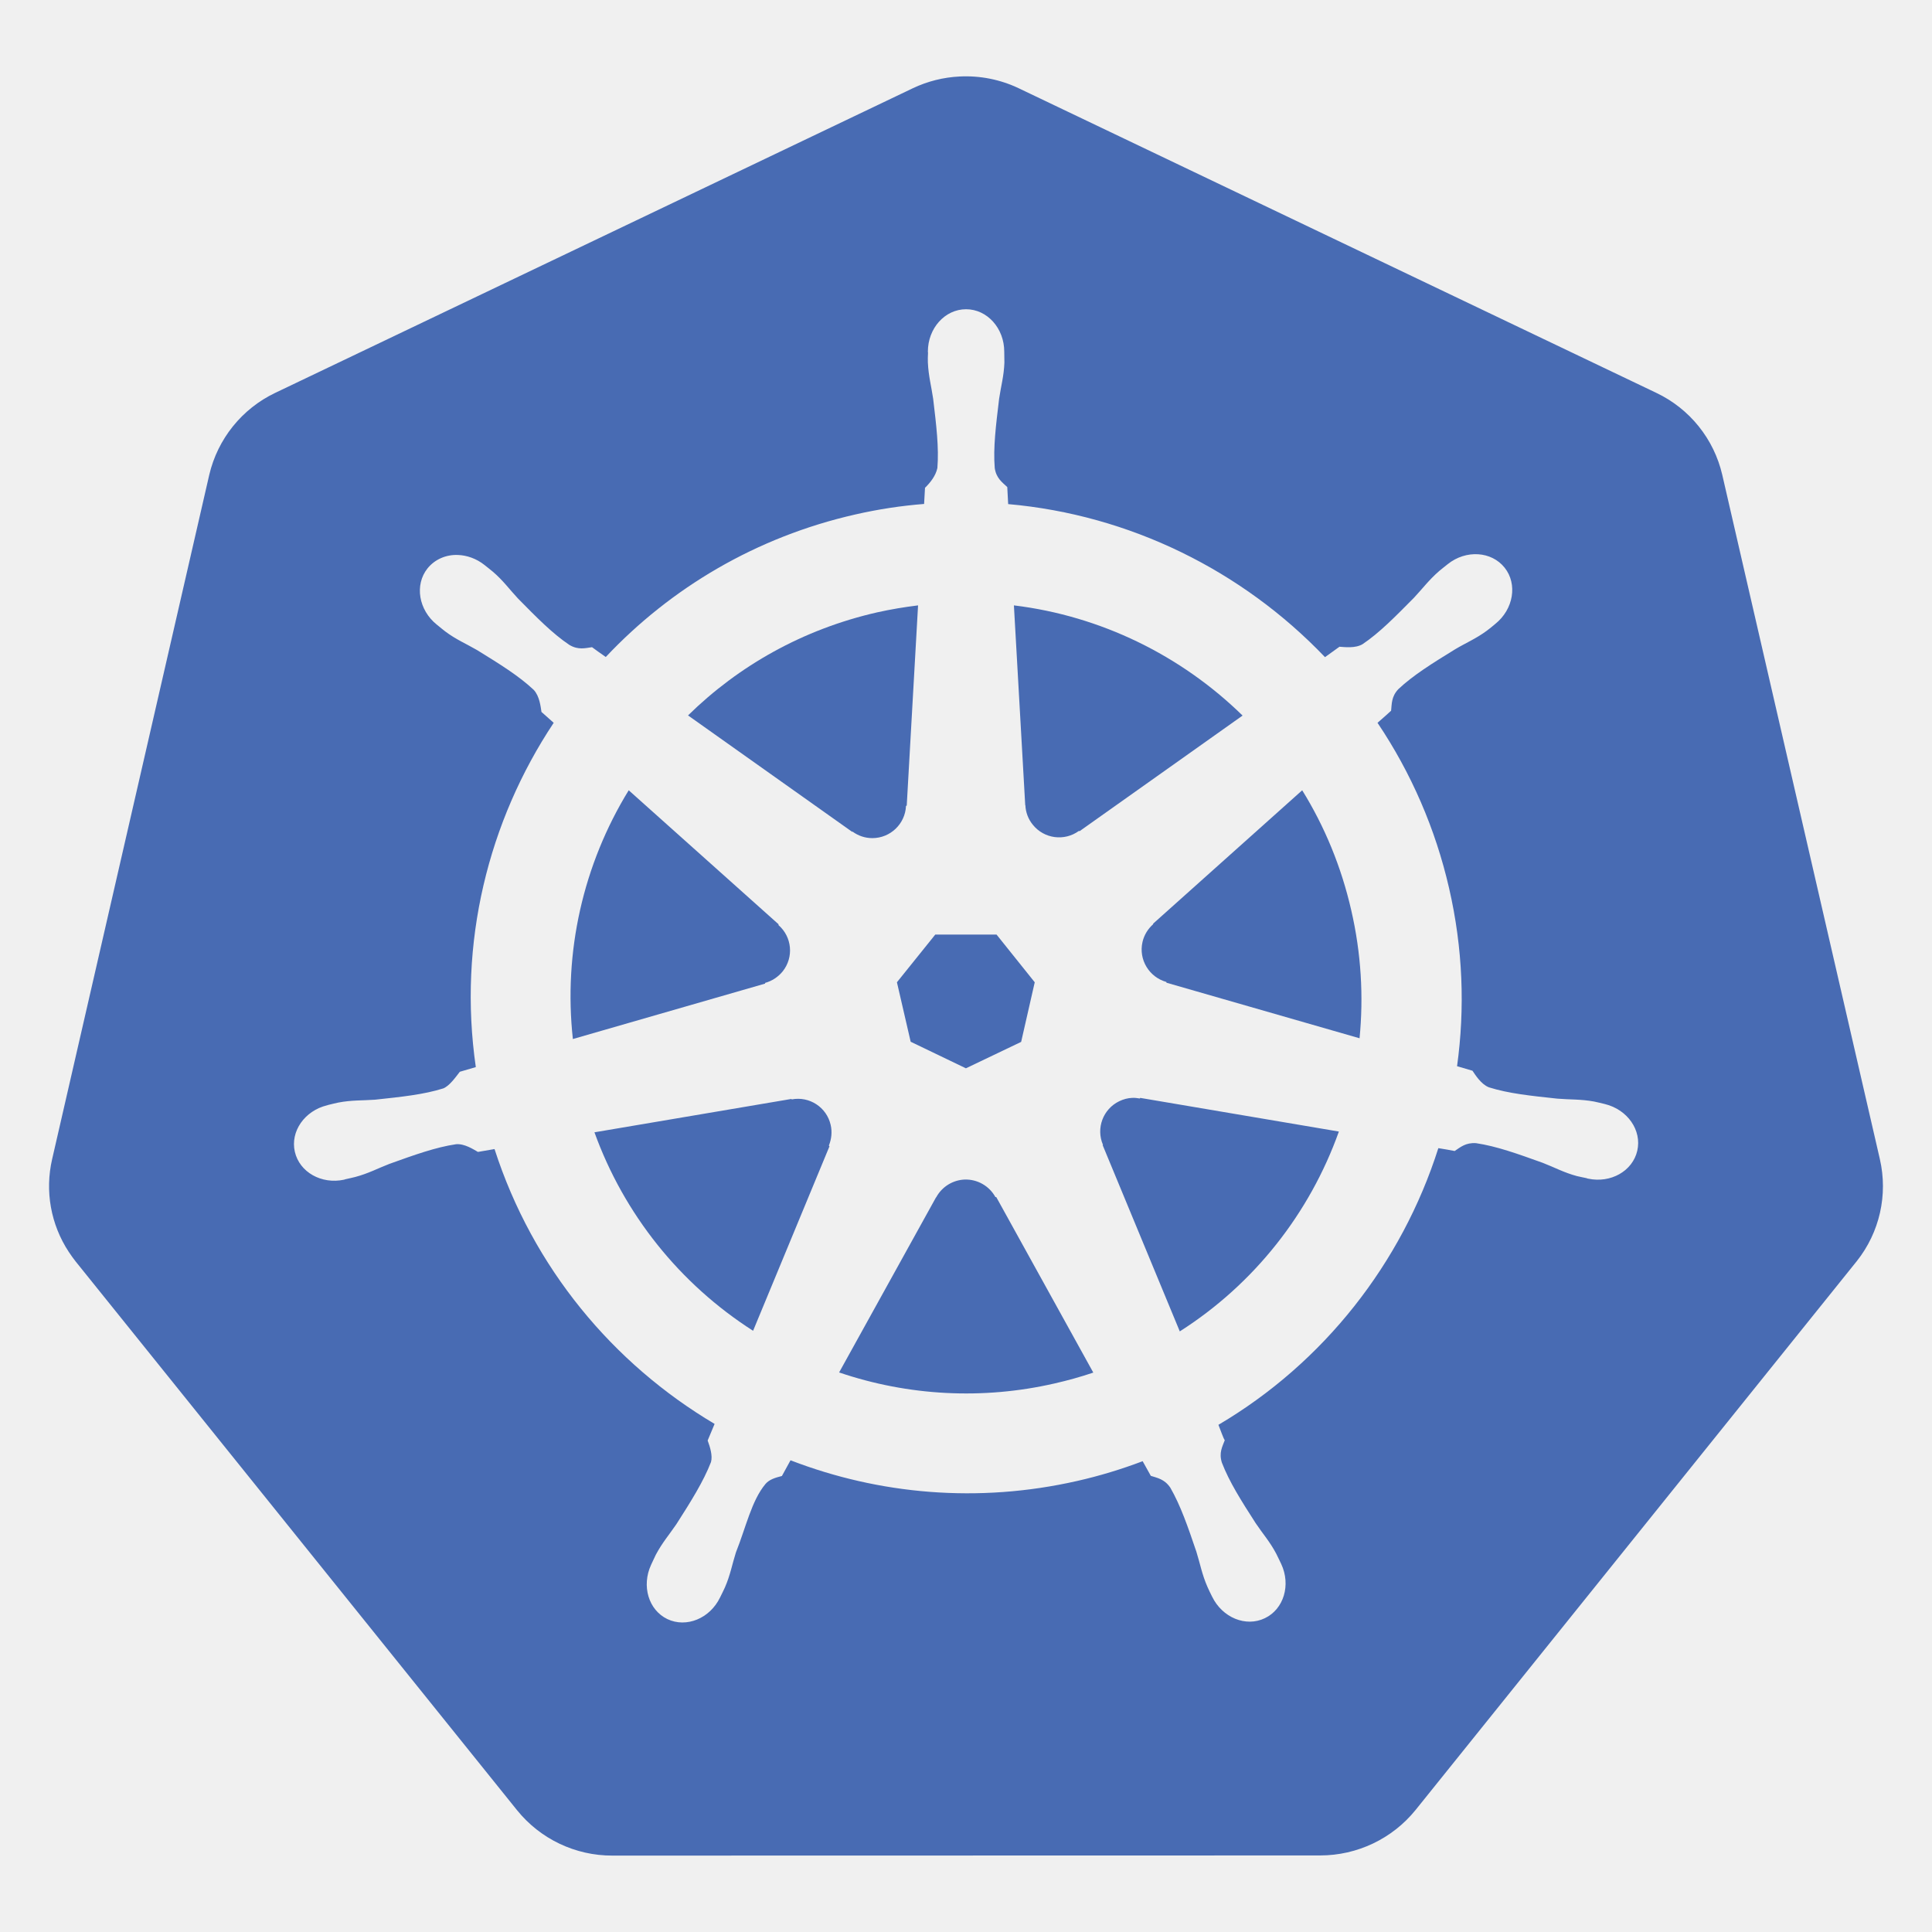
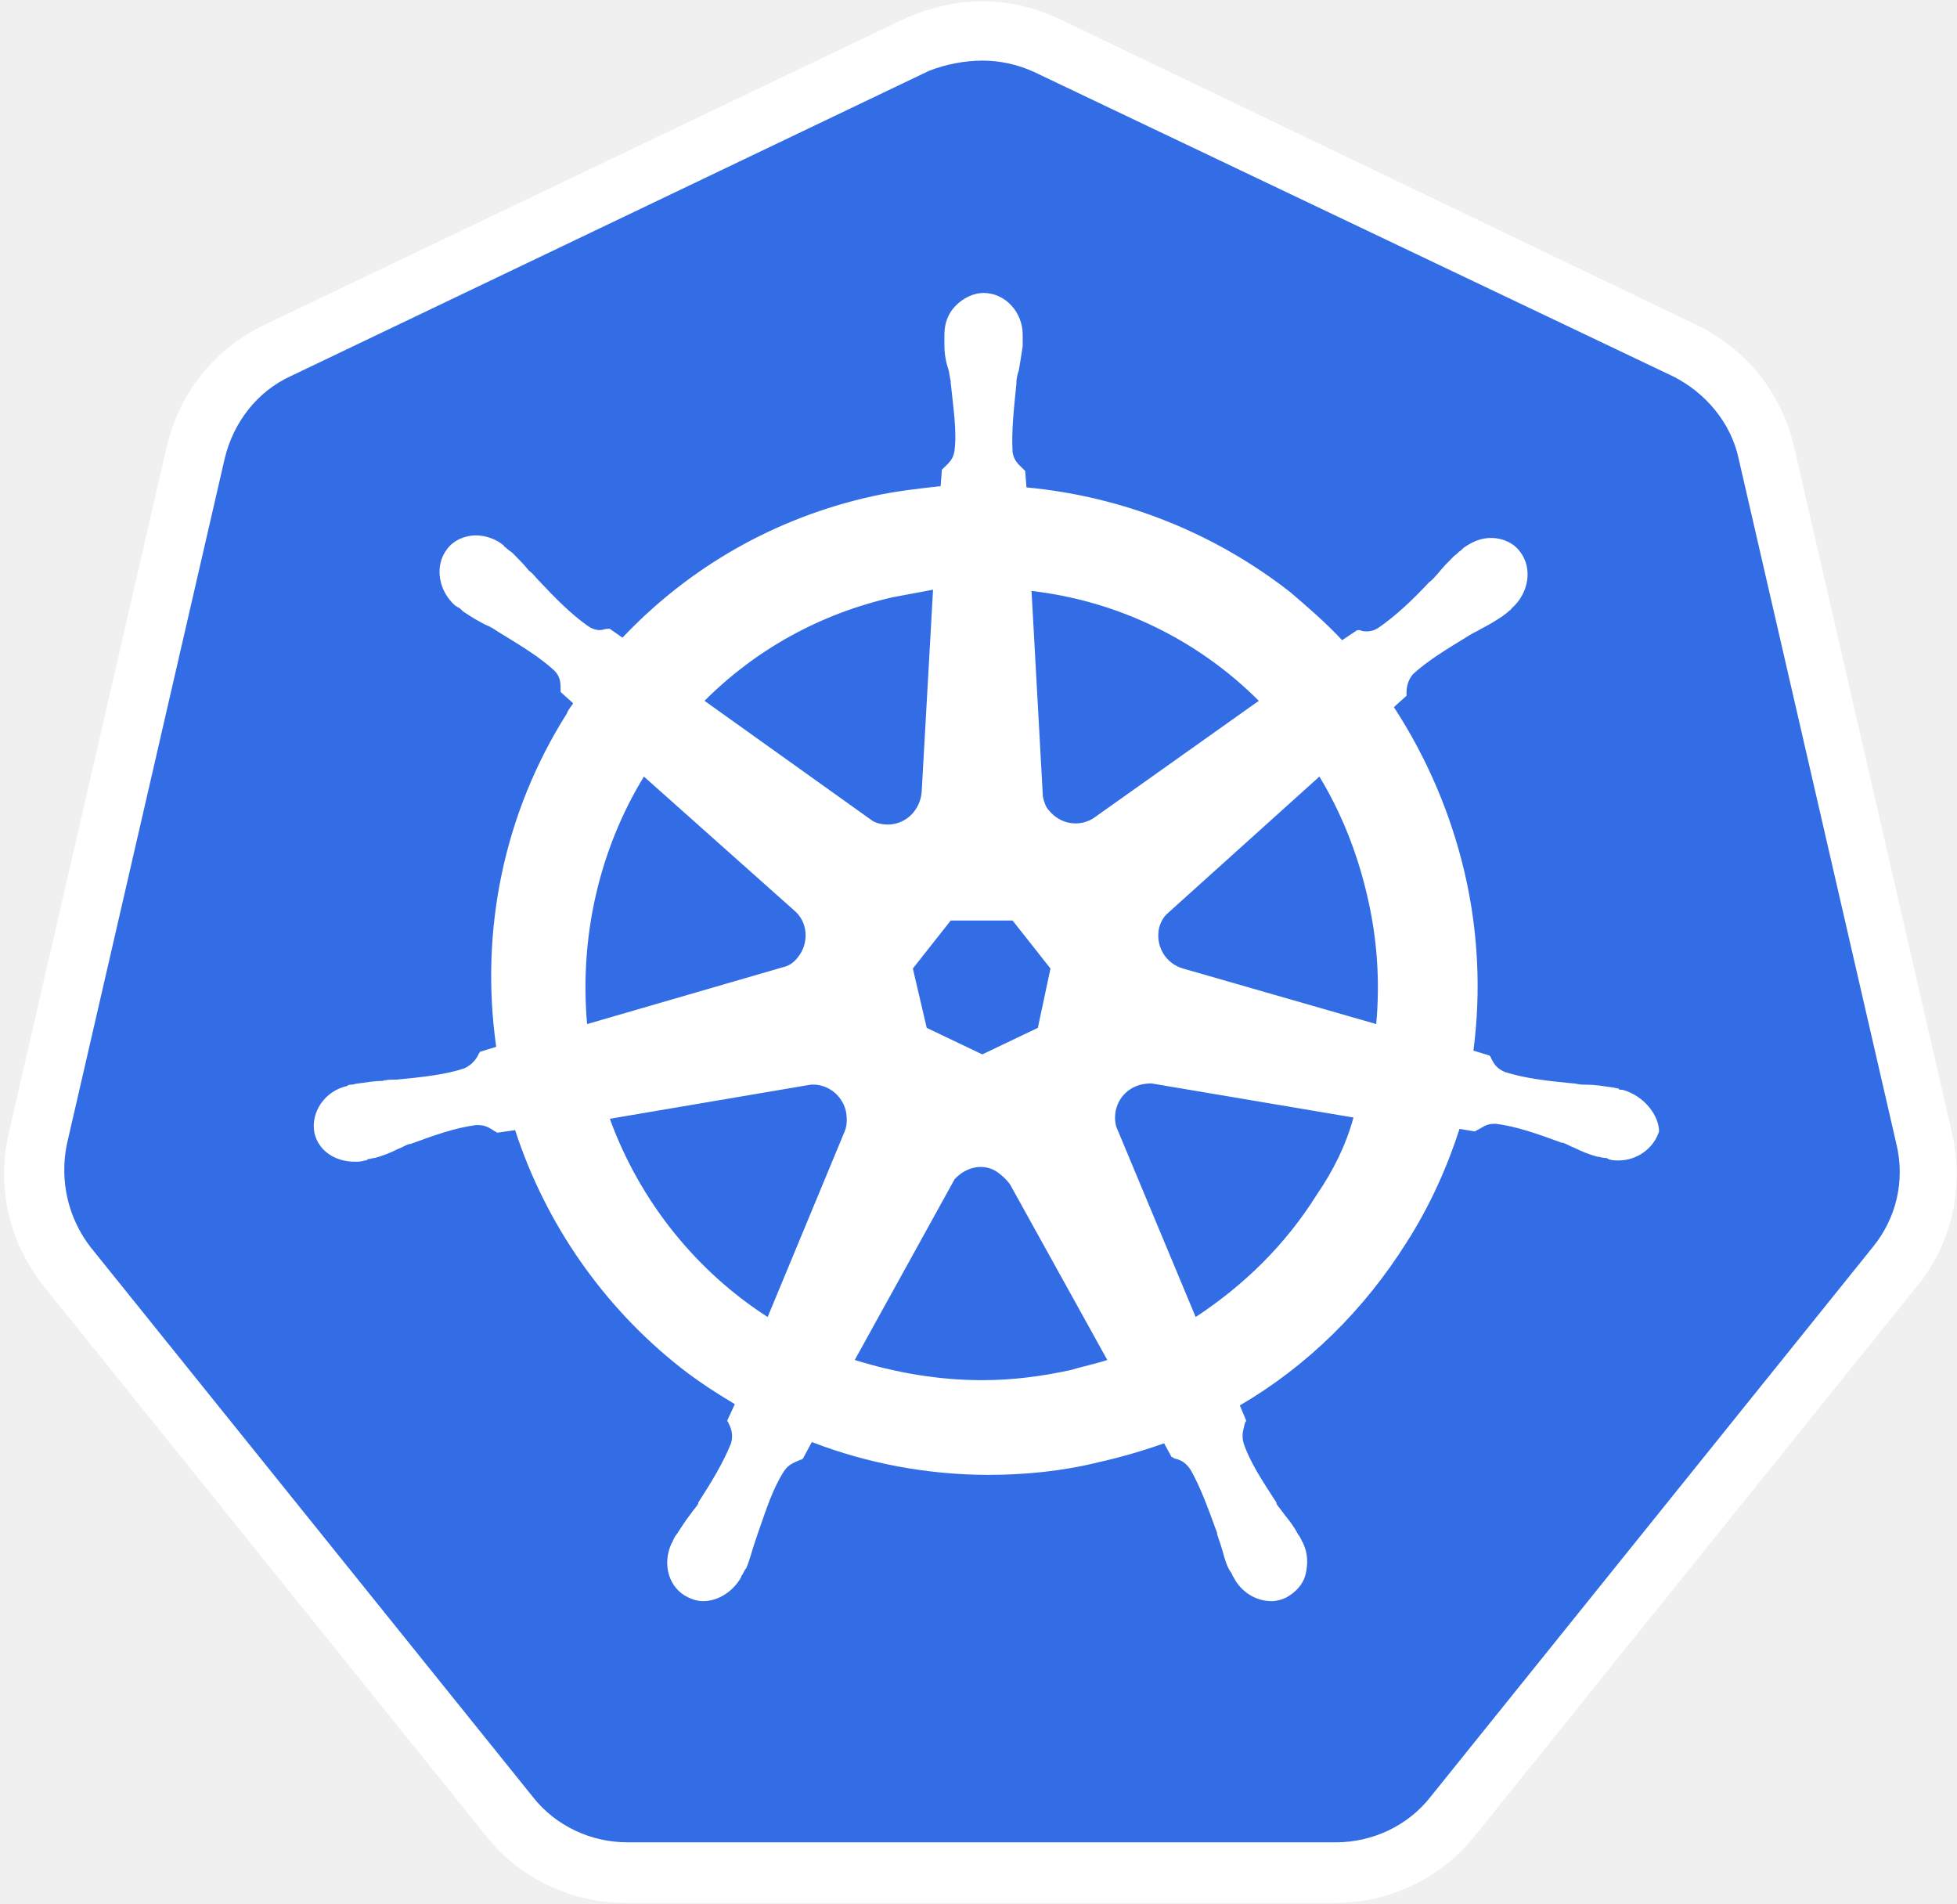
- <svg xmlns="http://www.w3.org/2000/svg" viewBox="0 0 128 128">
-   <g fill="#486bb3">
-     <path d="M56.484 55.098c.37.27.82.43 1.31.43 1.2 0 2.18-.95 2.23-2.13l.05-.03.75-13.26c-.9.11-1.8.26-2.7.46-4.93 1.12-9.2 3.55-12.54 6.83l10.87 7.71.03-.01zm-1.45 19.43a2.218 2.218 0 0 0-2.58-1.69l-.02-.03-13.05 2.21a26.15 26.15 0 0 0 10.51 13.15l5.06-12.22-.04-.05c.17-.42.23-.89.12-1.37zm-4.34-9.41c.44-.12.85-.38 1.16-.76.75-.94.62-2.29-.28-3.07l.01-.05-9.93-8.88a26.07 26.07 0 0 0-3.7 16.48l12.73-3.67.01-.05zm9.64 3.9 3.66 1.76 3.66-1.75.9-3.95-2.53-3.16h-4.06l-2.54 3.16zm7.6-15.67c.02.46.18.91.49 1.29.75.94 2.1 1.11 3.06.41l.04.02 10.8-7.66c-4.08-3.99-9.4-6.6-15.15-7.3l.75 13.24h.01zm7.58 19.43c-.17-.03-.34-.05-.51-.04-.29.01-.58.09-.85.22a2.23 2.23 0 0 0-1.08 2.89l-.02.02 5.11 12.34c4.93-3.14 8.61-7.83 10.54-13.24l-13.16-2.23-.03.04zm-9.56 6.54a2.246 2.246 0 0 0-2.04-1.17c-.77.03-1.5.46-1.89 1.18h-.01l-6.42 11.6a26.16 26.16 0 0 0 14.27.73c.88-.2 1.74-.44 2.57-.72l-6.43-11.63h-.05z" />
-     <path d="m124.544 76.788-10.44-45.33a8.012 8.012 0 0 0-4.37-5.43l-42.24-20.18a8.157 8.157 0 0 0-3.92-.78 8.15 8.15 0 0 0-3.1.78l-42.24 20.18a8.055 8.055 0 0 0-4.37 5.43l-10.41 45.34a7.92 7.92 0 0 0 1.1 6.14c.14.22.3.43.46.64l29.24 36.35a8.087 8.087 0 0 0 6.32 3.01l46.89-.01c2.46 0 4.78-1.11 6.32-3.01l29.23-36.36a7.981 7.981 0 0 0 1.53-6.77zm-16.07-.55c-.31 1.35-1.76 2.17-3.26 1.85-.01 0-.03 0-.04-.01-.02 0-.03-.01-.05-.02-.21-.05-.47-.09-.65-.14-.86-.23-1.49-.58-2.27-.88-1.67-.6-3.06-1.1-4.41-1.3-.69-.05-1.04.27-1.42.52-.18-.04-.75-.14-1.08-.19-2.42 7.61-7.58 14.21-14.57 18.33.12.29.33.91.42 1.02-.16.43-.4.83-.19 1.49.49 1.27 1.28 2.52 2.24 4.01.46.69.94 1.22 1.36 2.02.1.19.23.48.33.68.65 1.39.17 2.99-1.08 3.59-1.26.61-2.82-.03-3.5-1.43-.1-.2-.23-.46-.31-.65-.36-.82-.48-1.52-.73-2.32-.57-1.68-1.05-3.07-1.73-4.25-.39-.57-.86-.64-1.29-.78-.08-.14-.38-.69-.54-.97-1.4.53-2.84.97-4.34 1.31-6.56 1.49-13.13.89-18.99-1.37l-.57 1.04c-.43.11-.84.23-1.09.53-.92 1.1-1.29 2.86-1.96 4.54-.25.79-.37 1.5-.73 2.32-.08.19-.22.45-.31.64v.01l-.01.01c-.67 1.39-2.23 2.03-3.49 1.43-1.25-.6-1.72-2.2-1.08-3.59.1-.2.22-.49.32-.68.42-.79.89-1.33 1.36-2.02.96-1.5 1.8-2.84 2.29-4.11.12-.42-.06-1-.22-1.43l.46-1.1c-6.73-3.99-12.04-10.34-14.58-18.21l-1.1.19c-.3-.17-.89-.56-1.45-.51-1.35.2-2.74.7-4.41 1.3-.78.3-1.4.64-2.27.87-.18.05-.44.1-.65.15-.02 0-.03.01-.05.02-.01 0-.03 0-.04.01-1.5.32-2.95-.5-3.26-1.85-.31-1.35.65-2.72 2.14-3.08.01 0 .03-.01.04-.01.01 0 .01 0 .02-.01.21-.05.48-.12.68-.16.88-.17 1.6-.13 2.43-.19 1.77-.19 3.23-.34 4.53-.75.41-.17.81-.74 1.09-1.1l1.06-.31c-1.19-8.22.82-16.28 5.16-22.81l-.81-.72c-.05-.32-.12-1.04-.51-1.46-.99-.93-2.25-1.71-3.76-2.64-.72-.42-1.38-.69-2.1-1.23-.15-.11-.36-.29-.52-.42-.01-.01-.03-.02-.04-.03-1.21-.97-1.49-2.64-.62-3.73.49-.61 1.24-.92 2.01-.89.6.02 1.23.24 1.76.66.17.14.41.32.56.45.68.58 1.09 1.16 1.66 1.77 1.25 1.27 2.28 2.32 3.41 3.08.59.35 1.05.21 1.5.15.15.11.63.46.91.65 4.3-4.57 9.96-7.95 16.52-9.44 1.53-.35 3.05-.58 4.57-.7l.06-1.07c.34-.33.71-.79.82-1.31.11-1.36-.07-2.82-.28-4.59-.12-.82-.31-1.51-.35-2.4-.01-.18 0-.44.01-.65 0-.02-.01-.05-.01-.07 0-1.55 1.13-2.81 2.53-2.81s2.53 1.26 2.53 2.81c0 .22.01.52.01.72-.03.89-.23 1.58-.35 2.4-.21 1.76-.4 3.23-.29 4.59.1.68.5.95.83 1.26.01.18.04.79.06 1.13 8.04.71 15.5 4.39 20.99 10.14l.96-.69c.33.02 1.04.12 1.53-.17 1.13-.76 2.16-1.82 3.41-3.08.57-.61.99-1.18 1.67-1.77.15-.13.39-.31.56-.45 1.21-.97 2.9-.86 3.77.23s.59 2.76-.62 3.73c-.17.14-.39.33-.56.45-.72.53-1.38.8-2.1 1.23-1.51.93-2.77 1.71-3.76 2.64-.47.5-.43.98-.48 1.43-.14.13-.63.57-.9.8a32.75 32.75 0 0 1 4.74 10.95c.92 3.99 1.06 7.97.53 11.8l1.02.3c.18.26.56.89 1.09 1.1 1.3.41 2.76.56 4.53.75.83.07 1.55.03 2.43.19.21.04.52.12.73.17 1.5.37 2.45 1.74 2.14 3.09z" />
-     <path d="m86.274 52.358-9.88 8.84.01.03c-.34.3-.6.7-.71 1.18-.27 1.17.44 2.33 1.58 2.65l.01.05 12.79 3.68c.27-2.76.11-5.62-.55-8.48-.66-2.89-1.77-5.56-3.25-7.95z" />
-   </g>
+ <svg xmlns="http://www.w3.org/2000/svg" xml:space="preserve" style="fill-rule:evenodd;clip-rule:evenodd;stroke-linejoin:round;stroke-miterlimit:2" viewBox="0 0 256 249">
+   <path d="M82.085 244.934c-5.946 0-11.561-2.642-15.36-7.432L8.919 165.657c-3.799-4.79-5.285-10.901-3.799-16.847l20.645-89.682c1.321-5.946 5.285-10.736 10.736-13.378l83.571-39.969c2.643-1.322 5.616-1.982 8.589-1.982 2.973 0 5.945.66 8.588 1.982l83.572 39.804c5.45 2.642 9.414 7.432 10.735 13.378l20.645 89.682c1.322 5.946 0 12.057-3.798 16.847l-57.807 71.845c-3.799 4.624-9.414 7.432-15.36 7.432l-93.151.165Z" style="fill:#326de6;fill-rule:nonzero" />
+   <path d="M128.495 7.928c2.313 0 4.625.495 6.772 1.486l83.572 39.804c4.294 2.147 7.597 6.111 8.588 10.736l20.645 89.682c1.156 4.79 0 9.745-3.138 13.543l-57.806 71.846c-2.973 3.798-7.598 5.945-12.387 5.945H82.085c-4.79 0-9.414-2.147-12.387-5.945l-57.806-71.846c-2.973-3.798-4.129-8.753-3.138-13.543l20.645-89.682c1.156-4.79 4.294-8.754 8.588-10.736l83.572-39.969c2.147-.826 4.624-1.321 6.936-1.321Zm0-7.763c-3.468 0-6.936.826-10.24 2.312L34.684 42.446c-6.607 3.139-11.231 8.919-12.883 16.021L1.156 148.15c-1.651 7.102 0 14.369 4.625 20.149l57.806 71.846c4.459 5.615 11.231 8.753 18.333 8.753h92.655c7.102 0 13.874-3.138 18.333-8.753l57.807-71.846c4.624-5.615 6.276-13.047 4.624-20.149l-20.645-89.683c-1.651-7.102-6.276-12.882-12.882-16.021L138.57 2.477C135.432.991 131.964.165 128.495.165Z" style="fill:#fff;fill-rule:nonzero" />
+   <path d="M212.232 142.534h-.165c-.165 0-.33 0-.33-.165-.331 0-.661-.165-.991-.165-1.156-.165-2.147-.33-3.138-.33-.496 0-.991 0-1.652-.166h-.165c-3.468-.33-6.276-.66-8.919-1.486-1.156-.496-1.486-1.156-1.817-1.817 0-.165-.165-.165-.165-.33l-2.147-.661a65.326 65.326 0 0 0-1.156-23.288 68.074 68.074 0 0 0-9.249-21.636l1.652-1.486v-.33c0-.826.165-1.652.825-2.478 1.982-1.817 4.46-3.303 7.433-5.12.495-.33.991-.495 1.486-.826.991-.495 1.817-.991 2.808-1.651.165-.165.495-.331.826-.661.165-.165.33-.165.33-.33 2.312-1.982 2.808-5.285 1.156-7.433-.826-1.156-2.312-1.816-3.799-1.816-1.321 0-2.477.495-3.633 1.321l-.33.33c-.331.165-.496.496-.826.661-.826.826-1.487 1.486-2.147 2.312-.331.331-.661.826-1.156 1.156-2.313 2.478-4.46 4.46-6.607 5.946-.495.33-.991.496-1.486.496-.331 0-.661 0-.991-.166h-.331l-1.982 1.322c-2.147-2.312-4.459-4.294-6.771-6.276a65.957 65.957 0 0 0-34.519-13.709l-.165-2.147-.33-.33c-.496-.496-1.156-.991-1.322-2.147-.165-2.643.166-5.616.496-8.919v-.165c0-.496.165-1.156.33-1.652.165-.991.33-1.982.496-3.138v-1.486c0-2.973-2.313-5.451-5.12-5.451-1.322 0-2.643.661-3.634 1.652-.991.991-1.486 2.312-1.486 3.799v1.321c0 1.156.165 2.147.495 3.138.165.496.165.991.33 1.652v.165c.331 3.303.826 6.276.496 8.919-.165 1.156-.826 1.651-1.321 2.147l-.331.33-.165 2.147c-2.973.33-5.946.661-8.919 1.321-12.717 2.808-23.948 9.249-32.701 18.498l-1.652-1.156h-.33c-.331 0-.661.165-.991.165-.496 0-.991-.165-1.487-.495-2.147-1.486-4.294-3.634-6.606-6.111-.331-.33-.661-.826-1.156-1.156-.661-.826-1.322-1.487-2.148-2.312-.165-.166-.495-.331-.825-.661-.165-.165-.331-.165-.331-.33a5.77 5.77 0 0 0-3.633-1.322c-1.487 0-2.973.661-3.799 1.817-1.652 2.147-1.156 5.45 1.156 7.432.165 0 .165.166.331.166.33.165.495.495.825.66a24.895 24.895 0 0 0 2.808 1.652c.496.165.991.495 1.487.826 2.972 1.816 5.45 3.303 7.432 5.12.826.825.826 1.651.826 2.477v.33l1.651 1.487c-.33.495-.66.826-.826 1.321-8.258 13.048-11.396 28.408-9.249 43.603l-2.147.66c0 .166-.165.166-.165.331-.33.66-.826 1.321-1.817 1.816-2.477.826-5.45 1.157-8.918 1.487h-.166c-.495 0-1.156 0-1.651.165-.991 0-1.982.165-3.138.33-.331 0-.661.166-.991.166-.165 0-.33 0-.496.165-2.973.66-4.789 3.468-4.294 6.111.496 2.312 2.643 3.798 5.285 3.798.496 0 .826 0 1.322-.165.165 0 .33 0 .33-.165.33 0 .661-.165.991-.165a15.913 15.913 0 0 0 2.973-1.156c.495-.165.991-.496 1.486-.661h.165c3.138-1.156 5.946-2.147 8.589-2.477h.33c.991 0 1.652.495 2.147.826.165 0 .165.165.331.165l2.312-.331c3.964 12.222 11.561 23.123 21.636 31.051 2.312 1.816 4.624 3.303 7.102 4.789l-.991 2.147c0 .166.165.166.165.331.33.66.661 1.486.33 2.642-.991 2.478-2.477 4.955-4.294 7.763v.165c-.33.496-.66.826-.991 1.321-.66.826-1.156 1.652-1.817 2.643-.165.165-.33.495-.495.826 0 .165-.165.33-.165.33-1.321 2.808-.331 5.946 2.147 7.102.661.33 1.321.496 1.982.496 1.982 0 3.964-1.322 4.955-3.139 0-.165.165-.33.165-.33.165-.33.33-.661.495-.826.496-1.156.661-1.982.991-2.973l.496-1.486c1.156-3.303 1.982-5.946 3.468-8.258.661-.991 1.487-1.156 2.147-1.487.165 0 .165 0 .331-.165l1.156-2.147c7.267 2.808 15.195 4.294 23.122 4.294 4.79 0 9.745-.495 14.369-1.651a73.485 73.485 0 0 0 8.589-2.478l.991 1.817c.165 0 .165 0 .33.165.826.165 1.486.496 2.147 1.487 1.321 2.312 2.312 5.12 3.468 8.258v.165l.496 1.486c.33.991.495 1.982.991 2.973.165.331.33.496.495.826 0 .165.166.33.166.33.991 1.982 2.972 3.139 4.954 3.139.661 0 1.322-.166 1.982-.496 1.156-.661 2.147-1.652 2.478-2.973.33-1.321.33-2.808-.331-4.129 0-.165-.165-.165-.165-.33-.165-.331-.33-.661-.495-.826-.496-.991-1.156-1.817-1.817-2.643-.33-.495-.661-.825-.991-1.321v-.165c-1.817-2.808-3.468-5.285-4.294-7.763-.33-1.156 0-1.816.165-2.642 0-.165.165-.165.165-.331l-.826-1.981c8.754-5.12 16.186-12.388 21.802-21.306 2.973-4.625 5.285-9.745 6.936-14.865l1.982.331c.166 0 .166-.166.331-.166.66-.33 1.156-.825 2.147-.825h.33c2.643.33 5.45 1.321 8.589 2.477h.165c.495.165.991.495 1.486.661.991.495 1.817.825 2.973 1.156.33 0 .661.165.991.165.165 0 .33 0 .495.165.496.165.826.165 1.322.165 2.477 0 4.624-1.651 5.285-3.798 0-1.982-1.817-4.625-4.79-5.451Zm-76.469-8.093-7.268 3.469-7.267-3.469-1.816-7.762 4.954-6.276h8.093l4.955 6.276-1.651 7.762Zm43.107-17.176a52.096 52.096 0 0 1 1.156 16.681l-25.27-7.267c-2.312-.661-3.633-2.973-3.138-5.285.165-.661.496-1.322.991-1.817l19.985-18.003c2.807 4.625 4.954 9.91 6.276 15.691Zm-14.204-25.6-21.636 15.36c-1.817 1.156-4.295.825-5.781-.991-.495-.496-.661-1.157-.826-1.817l-1.486-26.922a50.135 50.135 0 0 1 29.729 14.37Zm-47.897-13.544c1.817-.33 3.468-.66 5.285-.991l-1.486 26.426c-.165 2.312-1.982 4.294-4.46 4.294-.66 0-1.486-.165-1.982-.495L92.16 91.665c6.772-6.772 15.195-11.397 24.609-13.544Zm-32.537 23.453 19.654 17.507c1.817 1.487 1.982 4.294.496 6.111-.496.661-1.156 1.156-1.982 1.322l-25.6 7.432c-.991-11.231 1.486-22.627 7.432-32.372Zm-4.459 44.759 26.261-4.459c2.147-.166 4.129 1.321 4.624 3.468.165.991.165 1.817-.165 2.643l-10.075 24.278c-9.249-5.946-16.681-15.029-20.645-25.93Zm60.284 32.867c-3.799.826-7.598 1.321-11.562 1.321-5.78 0-11.396-.991-16.681-2.642l13.048-23.618c1.321-1.487 3.468-2.147 5.285-1.156a7.032 7.032 0 0 1 1.982 1.816l12.717 22.958c-1.486.495-3.138.826-4.789 1.321Zm32.206-22.957c-4.129 6.606-9.579 11.891-15.855 16.02l-10.405-24.939c-.496-1.982.33-4.129 2.312-5.12.66-.33 1.486-.496 2.312-.496l26.426 4.46c-.991 3.633-2.643 6.937-4.79 10.075Z" style="fill:#fff;fill-rule:nonzero" />
</svg>
